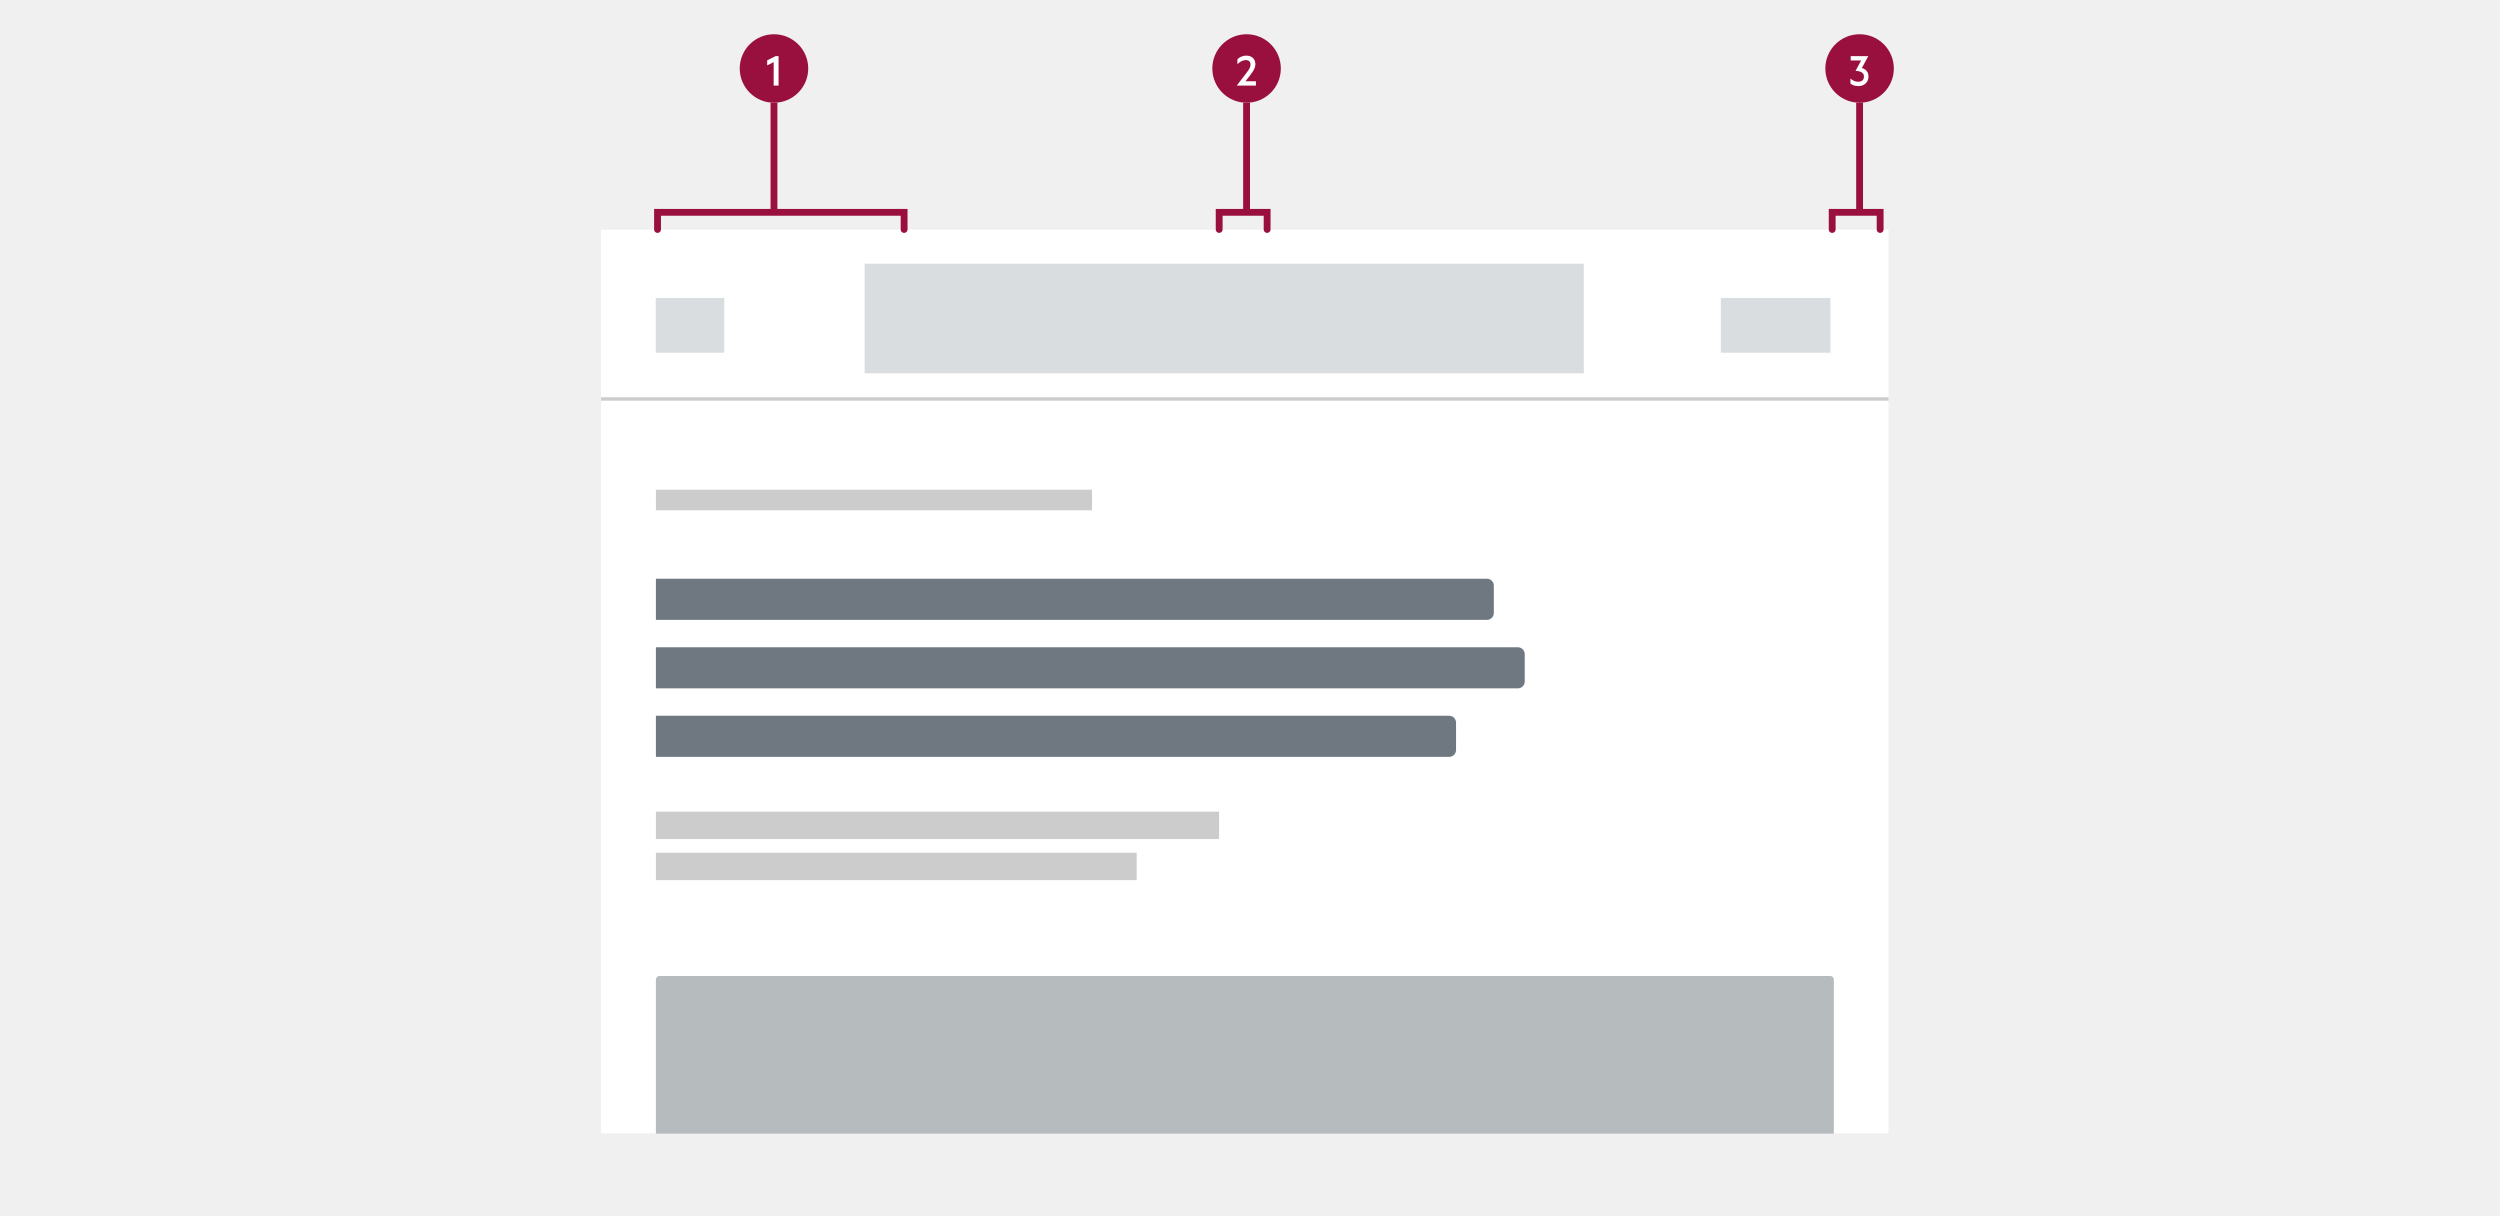
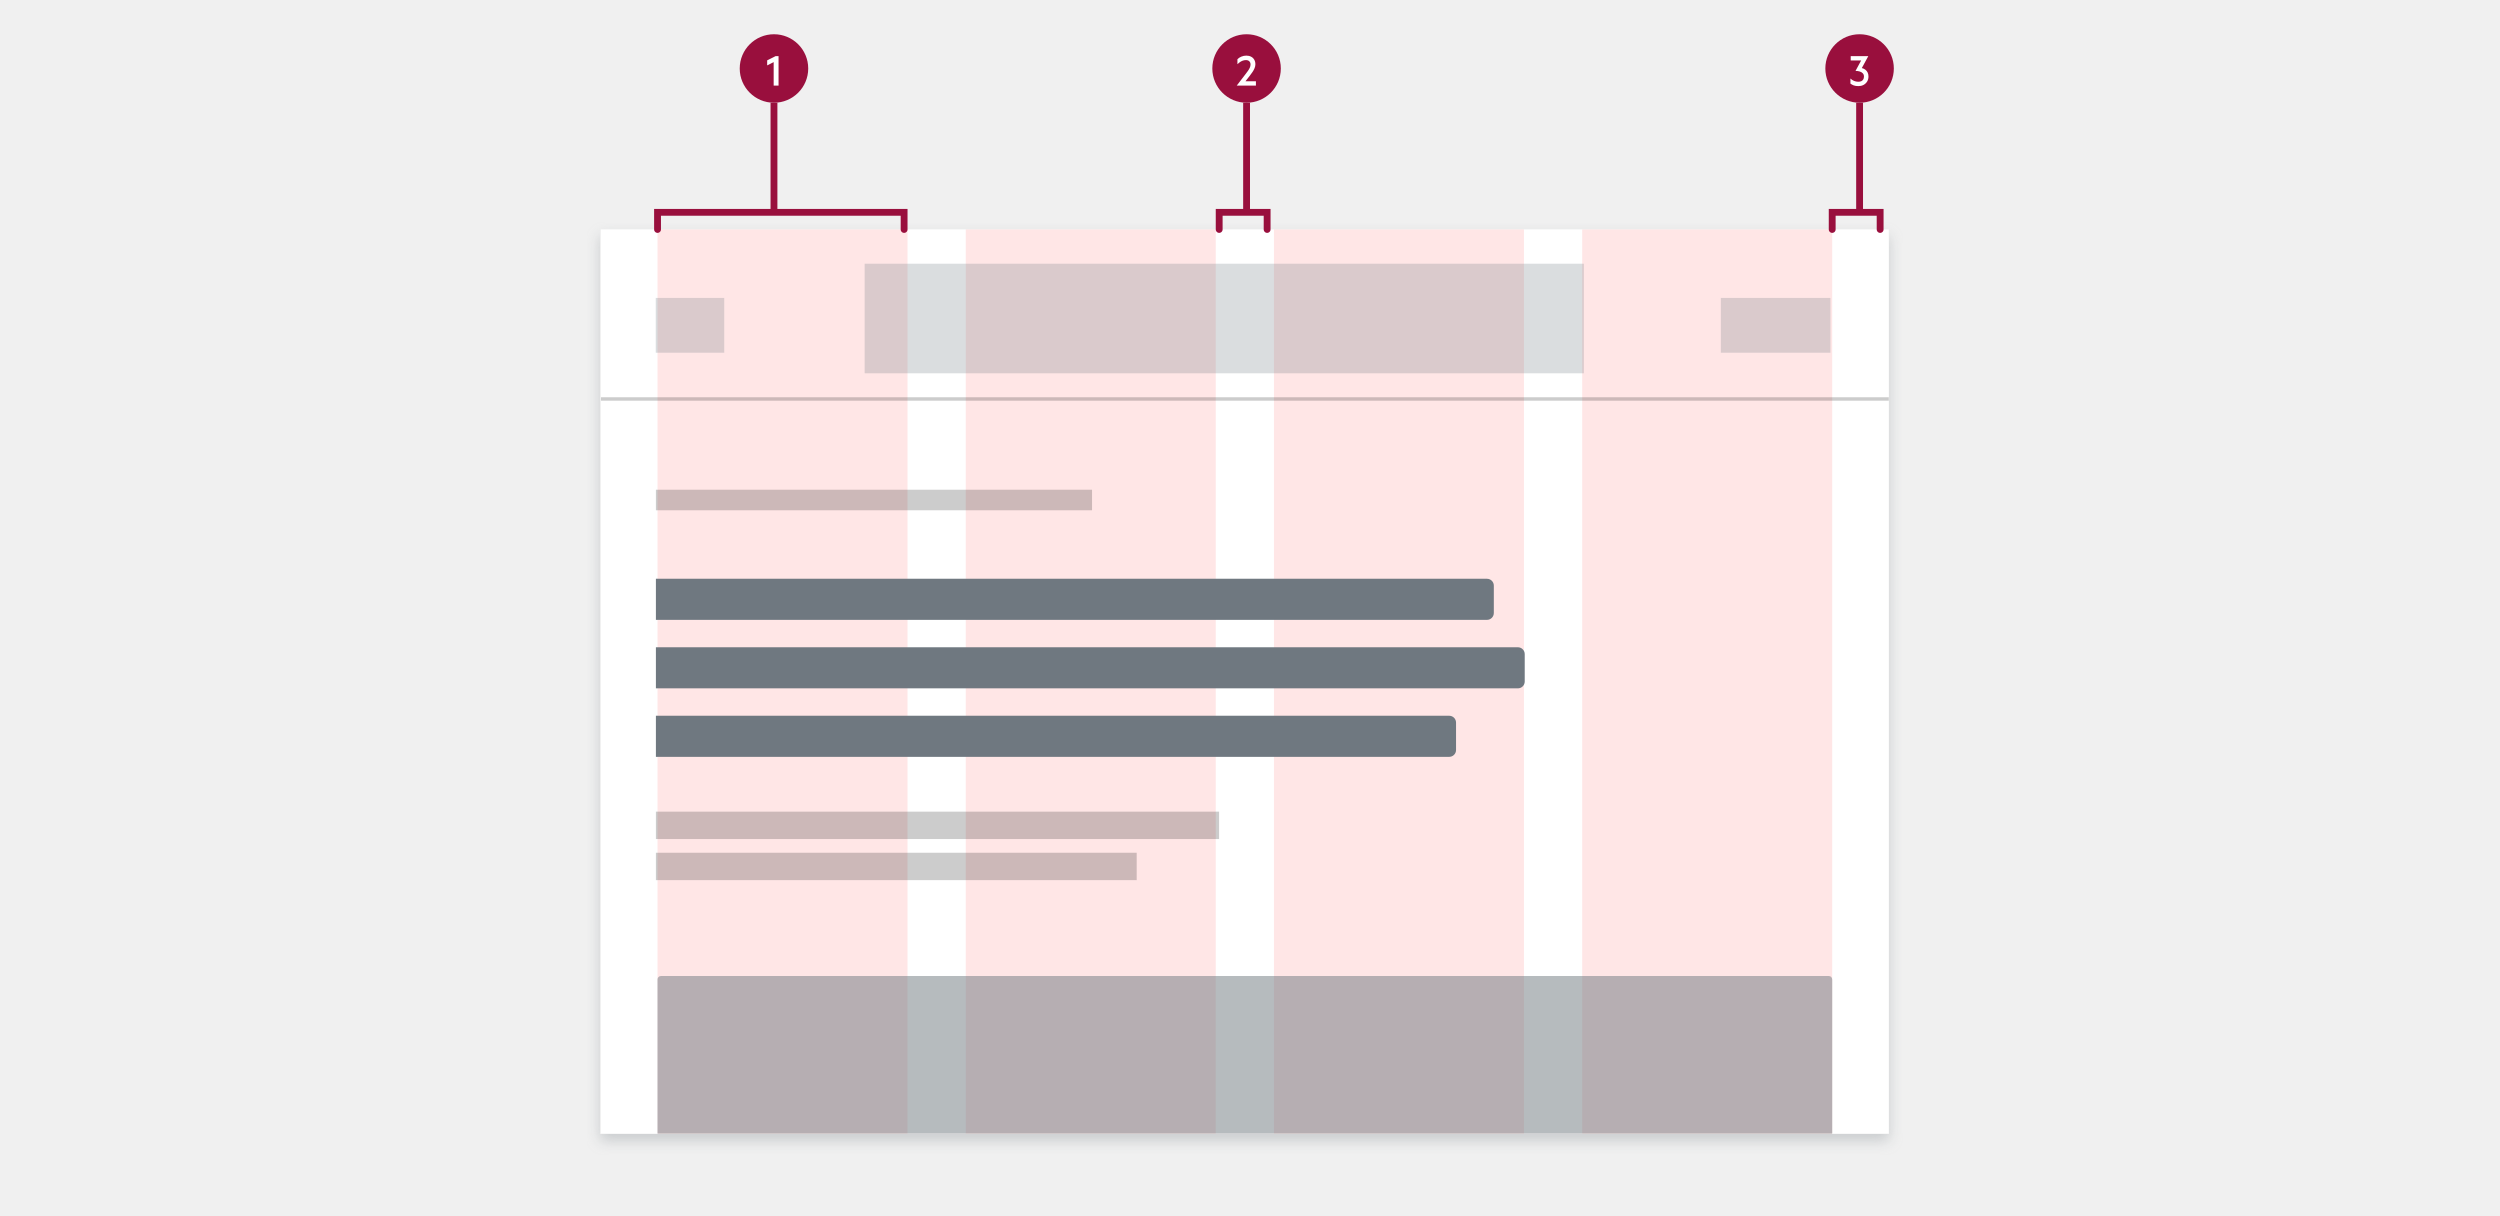
<svg xmlns="http://www.w3.org/2000/svg" width="730" height="355" viewBox="0 0 730 355" fill="none">
  <path d="M216 20C216 14.477 220.477 10 226 10C231.523 10 236 14.477 236 20C236 25.523 231.523 30 226 30C220.477 30 216 25.523 216 20Z" fill="#990F3D" />
  <path d="M227.338 16.384V25H225.91V18.136L224.014 19.096V17.62L226.486 16.384H227.338Z" fill="white" />
  <path d="M225 30H227V61C227 61.552 226.552 62 226 62C225.448 62 225 61.552 225 61V30Z" fill="#990F3D" />
-   <path d="M354 20C354 14.477 358.477 10 364 10V10C369.523 10 374 14.477 374 20V20C374 25.523 369.523 30 364 30V30C358.477 30 354 25.523 354 20V20Z" fill="#990F3D" />
+   <path d="M354 20C354 14.477 358.477 10 364 10C369.523 10 374 14.477 374 20C374 25.523 369.523 30 364 30C358.477 30 354 25.523 354 20Z" fill="#990F3D" />
  <path d="M363.68 23.728H366.728V25H361.124L363.632 21.724C363.904 21.364 364.156 21.028 364.388 20.716C364.62 20.396 364.804 20.084 364.94 19.78C365.084 19.468 365.156 19.148 365.156 18.82C365.156 18.444 365.04 18.14 364.808 17.908C364.584 17.668 364.244 17.548 363.788 17.548C363.46 17.548 363.144 17.608 362.84 17.728C362.544 17.84 362.268 17.988 362.012 18.172C361.756 18.348 361.528 18.536 361.328 18.736V17.296C361.624 16.984 362 16.732 362.456 16.54C362.92 16.34 363.408 16.24 363.92 16.24C364.456 16.24 364.92 16.344 365.312 16.552C365.712 16.752 366.02 17.044 366.236 17.428C366.46 17.804 366.572 18.252 366.572 18.772C366.572 19.156 366.492 19.536 366.332 19.912C366.18 20.288 365.976 20.664 365.72 21.04C365.464 21.416 365.184 21.8 364.88 22.192L363.68 23.728Z" fill="white" />
  <path d="M363 30H365V61C365 61.552 364.552 62 364 62C363.448 62 363 61.552 363 61V30Z" fill="#990F3D" />
  <path d="M533 20C533 14.477 537.477 10 543 10C548.523 10 553 14.477 553 20C553 25.523 548.523 30 543 30C537.477 30 533 25.523 533 20Z" fill="#990F3D" />
  <path d="M540.41 17.656V16.384H545.546L543.65 19.876C544.042 19.964 544.382 20.12 544.67 20.344C544.966 20.568 545.194 20.848 545.354 21.184C545.514 21.52 545.594 21.904 545.594 22.336C545.594 22.912 545.458 23.412 545.186 23.836C544.922 24.252 544.57 24.576 544.13 24.808C543.69 25.032 543.21 25.144 542.69 25.144C542.13 25.144 541.662 25.076 541.286 24.94C540.918 24.796 540.598 24.62 540.326 24.412V22.924C540.63 23.22 540.978 23.452 541.37 23.62C541.77 23.788 542.178 23.872 542.594 23.872C542.938 23.872 543.234 23.82 543.482 23.716C543.73 23.604 543.922 23.436 544.058 23.212C544.202 22.988 544.274 22.7 544.274 22.348C544.274 21.972 544.166 21.664 543.95 21.424C543.734 21.176 543.438 20.996 543.062 20.884C542.694 20.764 542.278 20.704 541.814 20.704L543.458 17.656H540.41Z" fill="white" />
  <path d="M542 30H544V61C544 61.552 543.552 62 543 62C542.448 62 542 61.552 542 61V30Z" fill="#990F3D" />
-   <g clip-path="url(#clip0_3153_16909)" filter="url(#filter0_d_3153_16909)">
+   <g filter="url(#filter0_d_5099_461)">
    <rect width="376.03" height="264" transform="translate(175.481 67)" fill="white" />
+     <rect x="462" y="67" width="73" height="264" fill="#FF0000" fill-opacity="0.1" />
+     <rect x="372" y="67" width="73" height="264" fill="#FF0000" fill-opacity="0.1" />
+     <rect x="282" y="67" width="73" height="264" fill="#FF0000" fill-opacity="0.1" />
+     <rect x="192" y="67" width="73" height="264" fill="#FF0000" fill-opacity="0.1" />
    <rect x="175.481" y="116" width="376.03" height="1" fill="black" fill-opacity="0.2" />
    <rect x="191.481" y="87" width="20" height="16" fill="#6F7880" fill-opacity="0.25" />
    <rect x="252.481" y="77" width="210" height="32" fill="#6F7880" fill-opacity="0.25" />
    <rect x="502.481" y="87" width="32" height="16" fill="#6F7880" fill-opacity="0.25" />
-     <path opacity="0.3" d="M191.525 286C191.525 285.448 191.973 285 192.525 285H534.467C535.019 285 535.467 285.448 535.467 286V337H191.525V286Z" fill="#6F7880" />
-     <path opacity="0.3" d="M191.525 286C191.525 285.448 191.973 285 192.525 285H534.467C535.019 285 535.467 285.448 535.467 286V337H191.525V286Z" fill="#6F7880" />
+     <path opacity="0.3" d="M192 286C192 285.448 192.448 285 193 285H534C534.552 285 535 285.448 535 286V331H192V286Z" fill="#6F7880" />
+     <path opacity="0.3" d="M192 286C192 285.448 192.448 285 193 285H534C534.552 285 535 285.448 535 286V331H192V286Z" fill="#6F7880" />
    <rect x="191.525" y="143" width="127.349" height="6" fill="black" fill-opacity="0.2" />
    <path d="M191.525 169H434.195C435.3 169 436.195 169.895 436.195 171V179C436.195 180.105 435.3 181 434.195 181H191.525V169Z" fill="#6F7880" />
    <path d="M191.525 189H443.22C444.325 189 445.22 189.895 445.22 191V199C445.22 200.105 444.325 201 443.22 201H191.525V189Z" fill="#6F7880" />
    <path d="M191.525 209H423.165C424.27 209 425.165 209.895 425.165 211V219C425.165 220.105 424.27 221 423.165 221H191.525V209Z" fill="#6F7880" />
  </g>
  <rect x="191.525" y="237" width="164.451" height="8" fill="black" fill-opacity="0.2" />
  <rect x="191.525" y="249" width="140.385" height="8" fill="black" fill-opacity="0.2" />
  <path d="M356 67V62H370V67" stroke="#990F3D" stroke-width="2" stroke-linecap="round" />
  <path d="M535 67V62H549V67" stroke="#990F3D" stroke-width="2" stroke-linecap="round" />
  <path d="M192 67V62H264V67" stroke="#990F3D" stroke-width="2" stroke-linecap="round" />
  <defs>
-     <filter id="filter0_d_3153_16909" x="171.481" y="65" width="384.03" height="272" filterUnits="userSpaceOnUse" color-interpolation-filters="sRGB">
+     <filter id="filter0_d_5099_461" x="171.481" y="65" width="384.03" height="272" filterUnits="userSpaceOnUse" color-interpolation-filters="sRGB">
      <feFlood flood-opacity="0" result="BackgroundImageFix" />
      <feColorMatrix in="SourceAlpha" type="matrix" values="0 0 0 0 0 0 0 0 0 0 0 0 0 0 0 0 0 0 127 0" result="hardAlpha" />
      <feOffset dy="2" />
      <feGaussianBlur stdDeviation="2" />
      <feComposite in2="hardAlpha" operator="out" />
      <feColorMatrix type="matrix" values="0 0 0 0 0.435 0 0 0 0 0.471 0 0 0 0 0.502 0 0 0 0.3 0" />
-       <feBlend mode="normal" in2="BackgroundImageFix" result="effect1_dropShadow_3153_16909" />
-       <feBlend mode="normal" in="SourceGraphic" in2="effect1_dropShadow_3153_16909" result="shape" />
+       <feBlend mode="normal" in2="BackgroundImageFix" result="effect1_dropShadow_5099_461" />
+       <feBlend mode="normal" in="SourceGraphic" in2="effect1_dropShadow_5099_461" result="shape" />
    </filter>
-     <clipPath id="clip0_3153_16909">
-       <rect width="376.03" height="264" fill="white" transform="translate(175.481 67)" />
-     </clipPath>
  </defs>
</svg>
